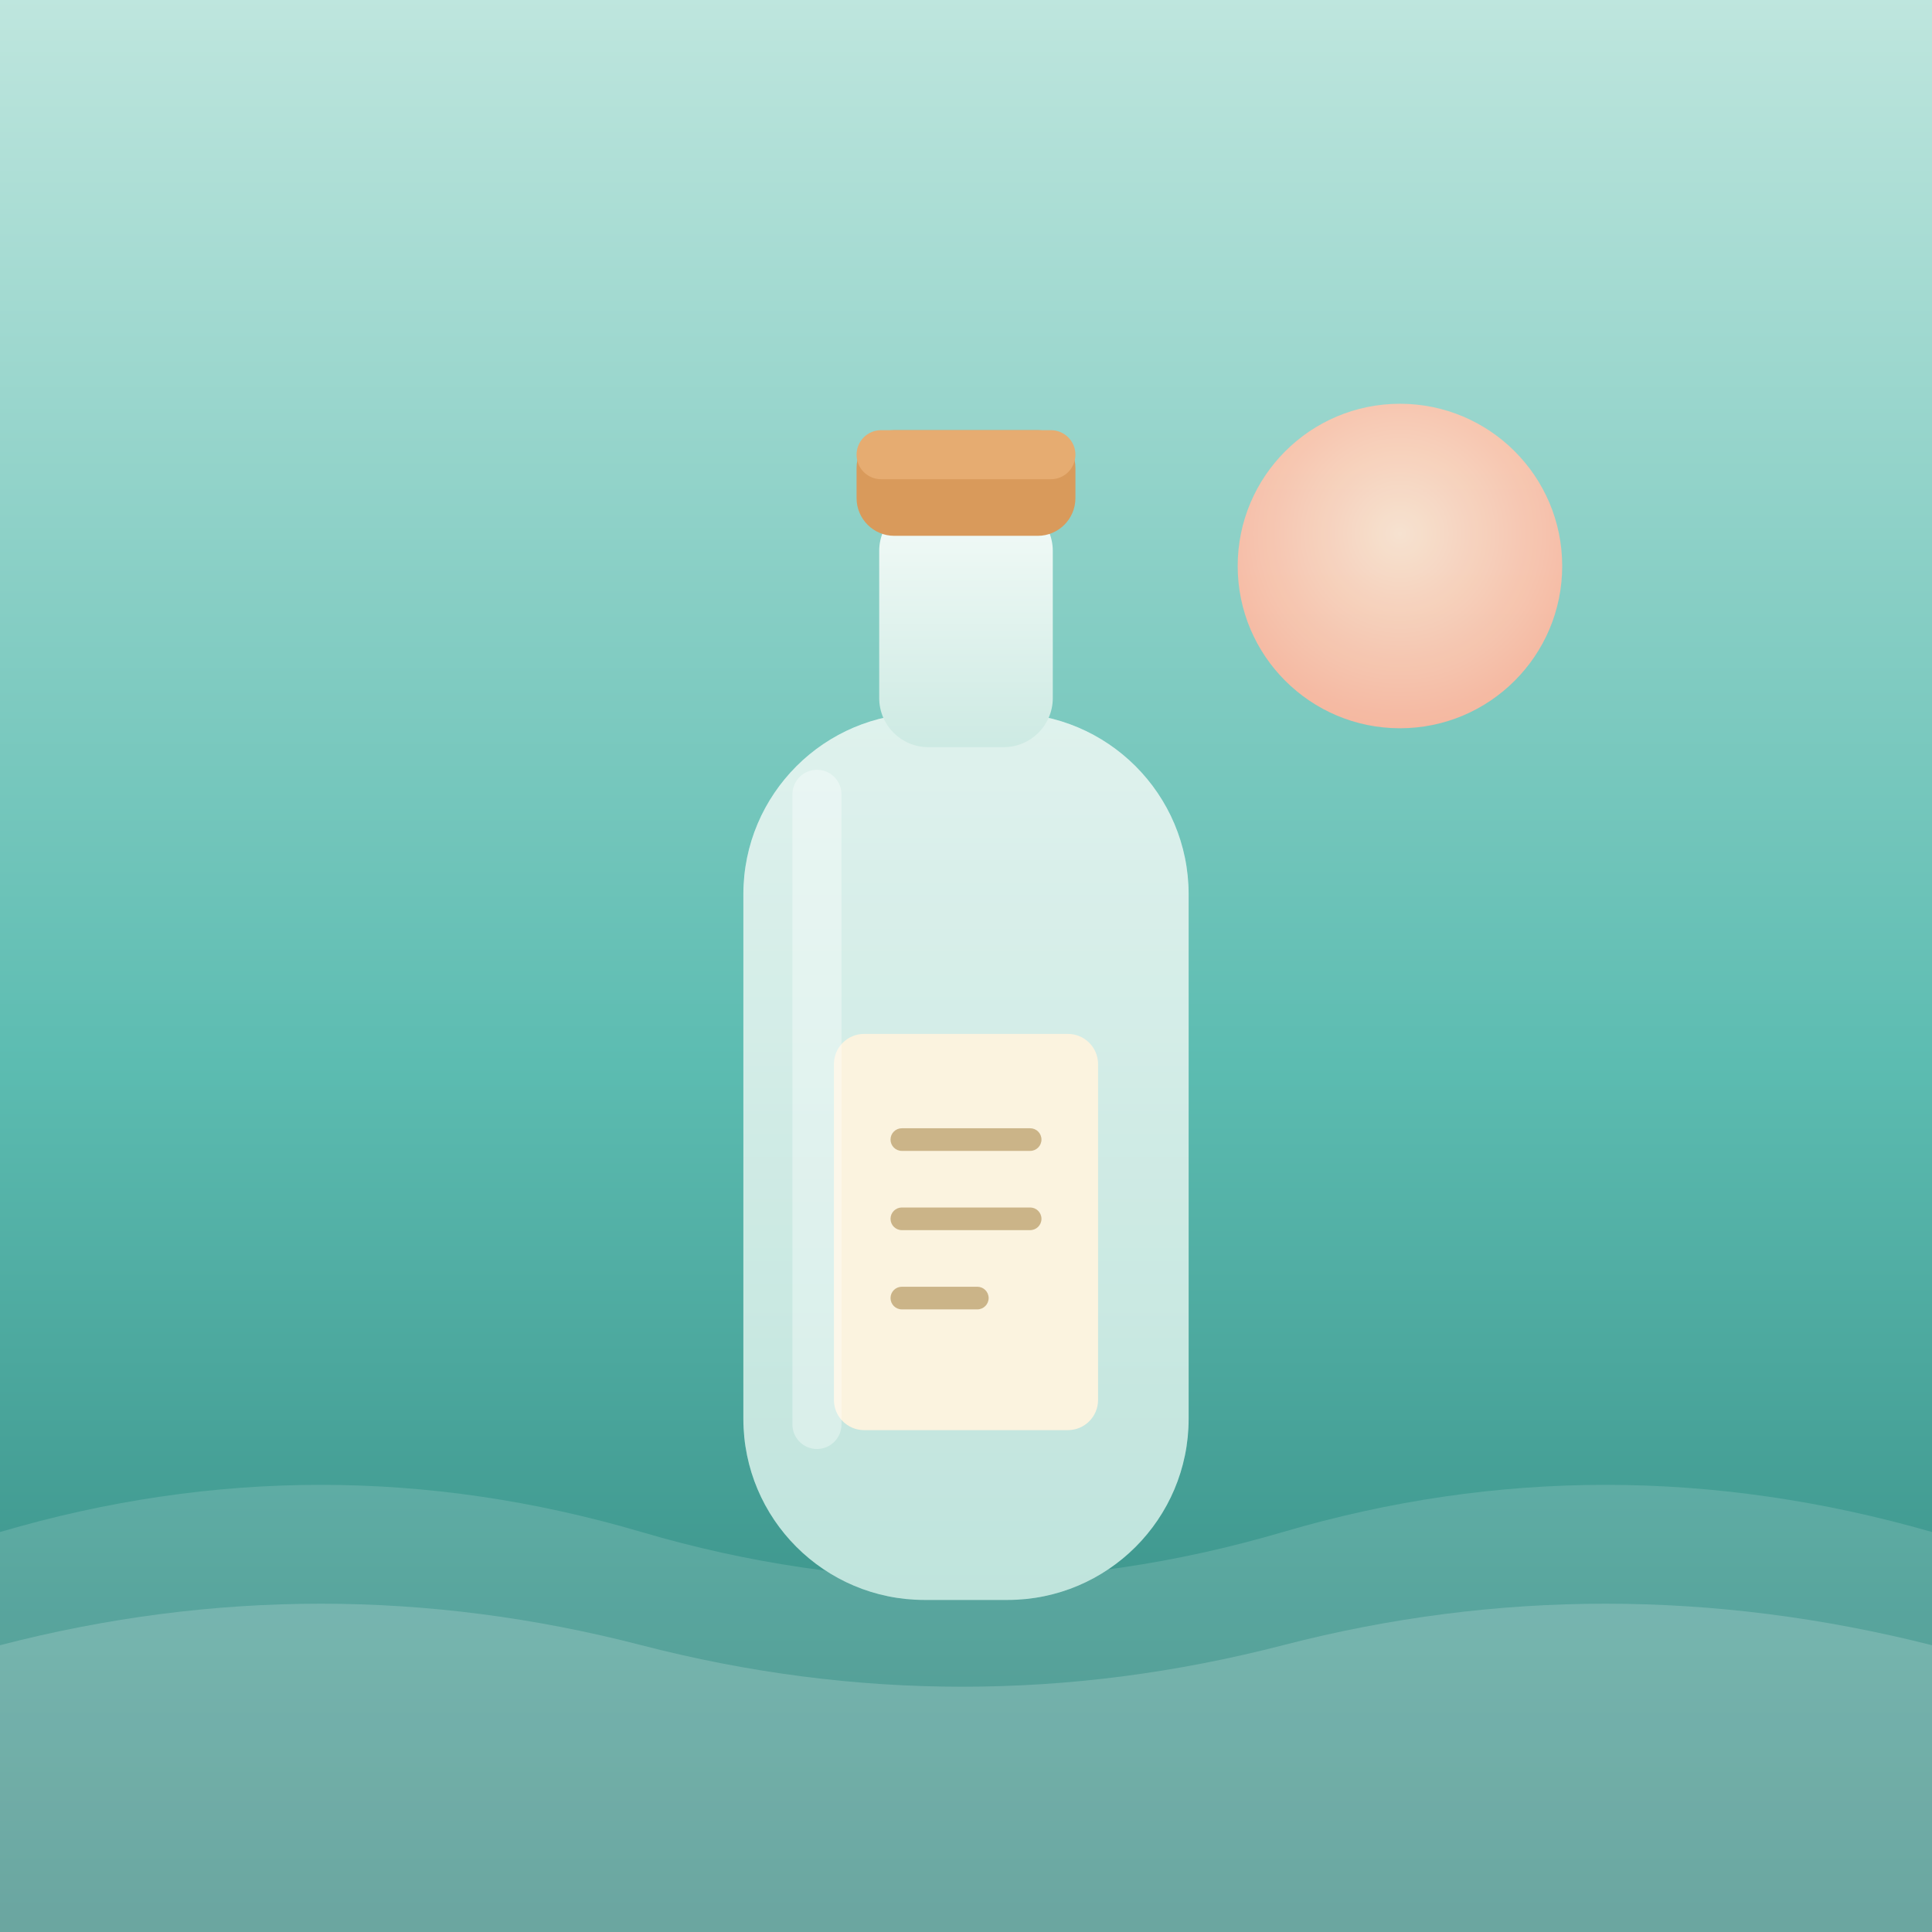
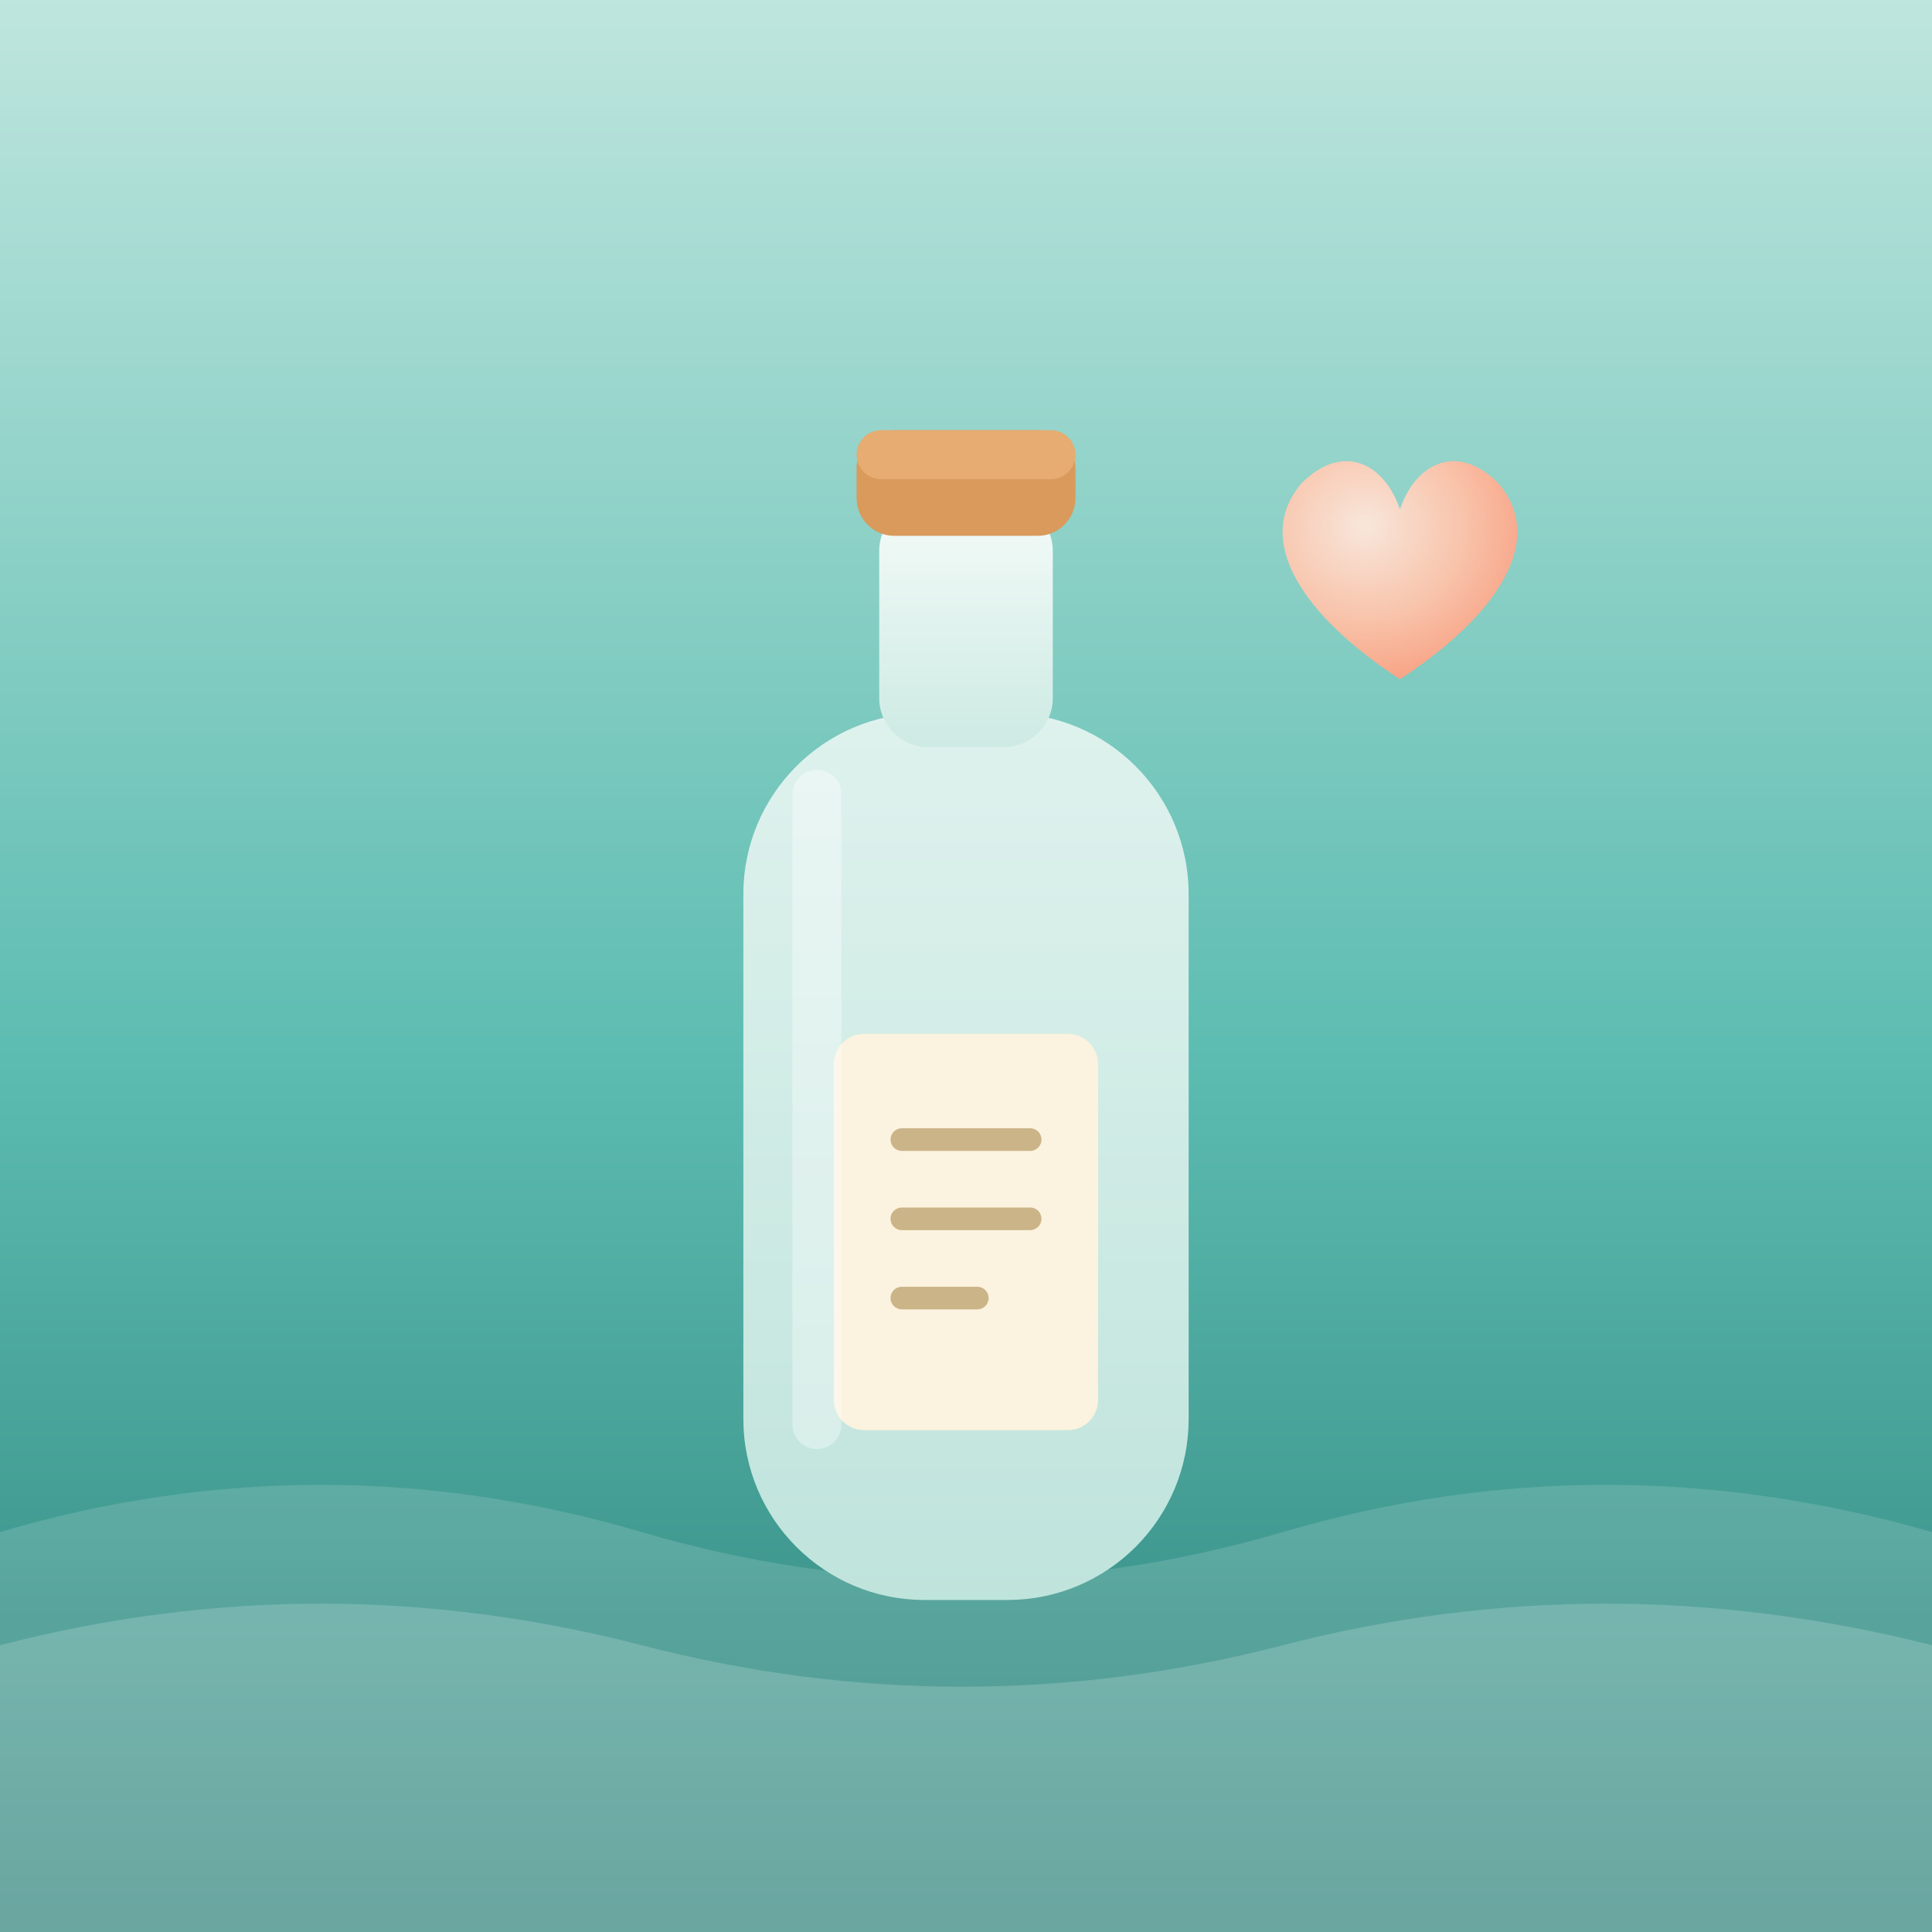
<svg xmlns="http://www.w3.org/2000/svg" width="1024" height="1024" viewBox="0 0 1024 1024">
  <defs>
    <linearGradient id="sea" x1="0" y1="0" x2="0" y2="1">
      <stop offset="0" stop-color="#bfe6de" />
      <stop offset="0.55" stop-color="#5cbcb1" />
      <stop offset="1" stop-color="#2c8078" />
    </linearGradient>
    <linearGradient id="glass" x1="0" y1="0" x2="0" y2="1">
      <stop offset="0" stop-color="#f4fbf8" />
      <stop offset="1" stop-color="#cdeae3" />
    </linearGradient>
-     <radialGradient id="sun" cx="0.5" cy="0.4" r="0.6">
-       <stop offset="0" stop-color="#ffe4d0" />
-       <stop offset="1" stop-color="#ffb69e" />
+     <radialGradient id="blush" cx="0.35" cy="0.3" r="0.75">
+       <stop offset="0" stop-color="#ffe8dc" />
+       <stop offset="0.55" stop-color="#ffc4aa" />
+       <stop offset="1" stop-color="#ff9d7e" />
    </radialGradient>
  </defs>
  <rect width="1024" height="1024" fill="url(#sea)" />
-   <circle cx="742" cy="300" r="86" fill="url(#sun)" opacity="0.92" />
+   <g transform="translate(742 308)" opacity="0.94">
+     <path fill="url(#blush)" d="M0 52          C-52 18 -78 -22 -52 -52          C-30 -74 -8 -62 0 -38          C8 -62 30 -74 52 -52          C78 -22 52 18 0 52 Z" />
+   </g>
  <path d="M0 812 Q170 762 340 812 T680 812 T1024 812 V1024 H0 Z" fill="#ffffff" opacity="0.14" />
  <path d="M0 872 Q170 828 340 872 T680 872 T1024 872 V1024 H0 Z" fill="#ffffff" opacity="0.18" />
  <g transform="translate(512 528)">
    <rect x="-118" y="-150" width="236" height="470" rx="96" fill="url(#glass)" />
    <rect x="-118" y="-150" width="236" height="470" rx="96" fill="#7fc9bf" opacity="0.18" />
    <rect x="-46" y="-262" width="92" height="130" rx="26" fill="url(#glass)" />
    <rect x="-58" y="-300" width="116" height="56" rx="20" fill="#d99a5b" />
    <rect x="-58" y="-300" width="116" height="26" rx="13" fill="#e6ac71" />
    <rect x="-70" y="20" width="140" height="210" rx="16" fill="#fbf3df" />
    <rect x="-40" y="70" width="80" height="12" rx="6" fill="#cbb488" />
    <rect x="-40" y="112" width="80" height="12" rx="6" fill="#cbb488" />
    <rect x="-40" y="154" width="52" height="12" rx="6" fill="#cbb488" />
    <rect x="-92" y="-120" width="26" height="360" rx="13" fill="#ffffff" opacity="0.35" />
  </g>
</svg>
